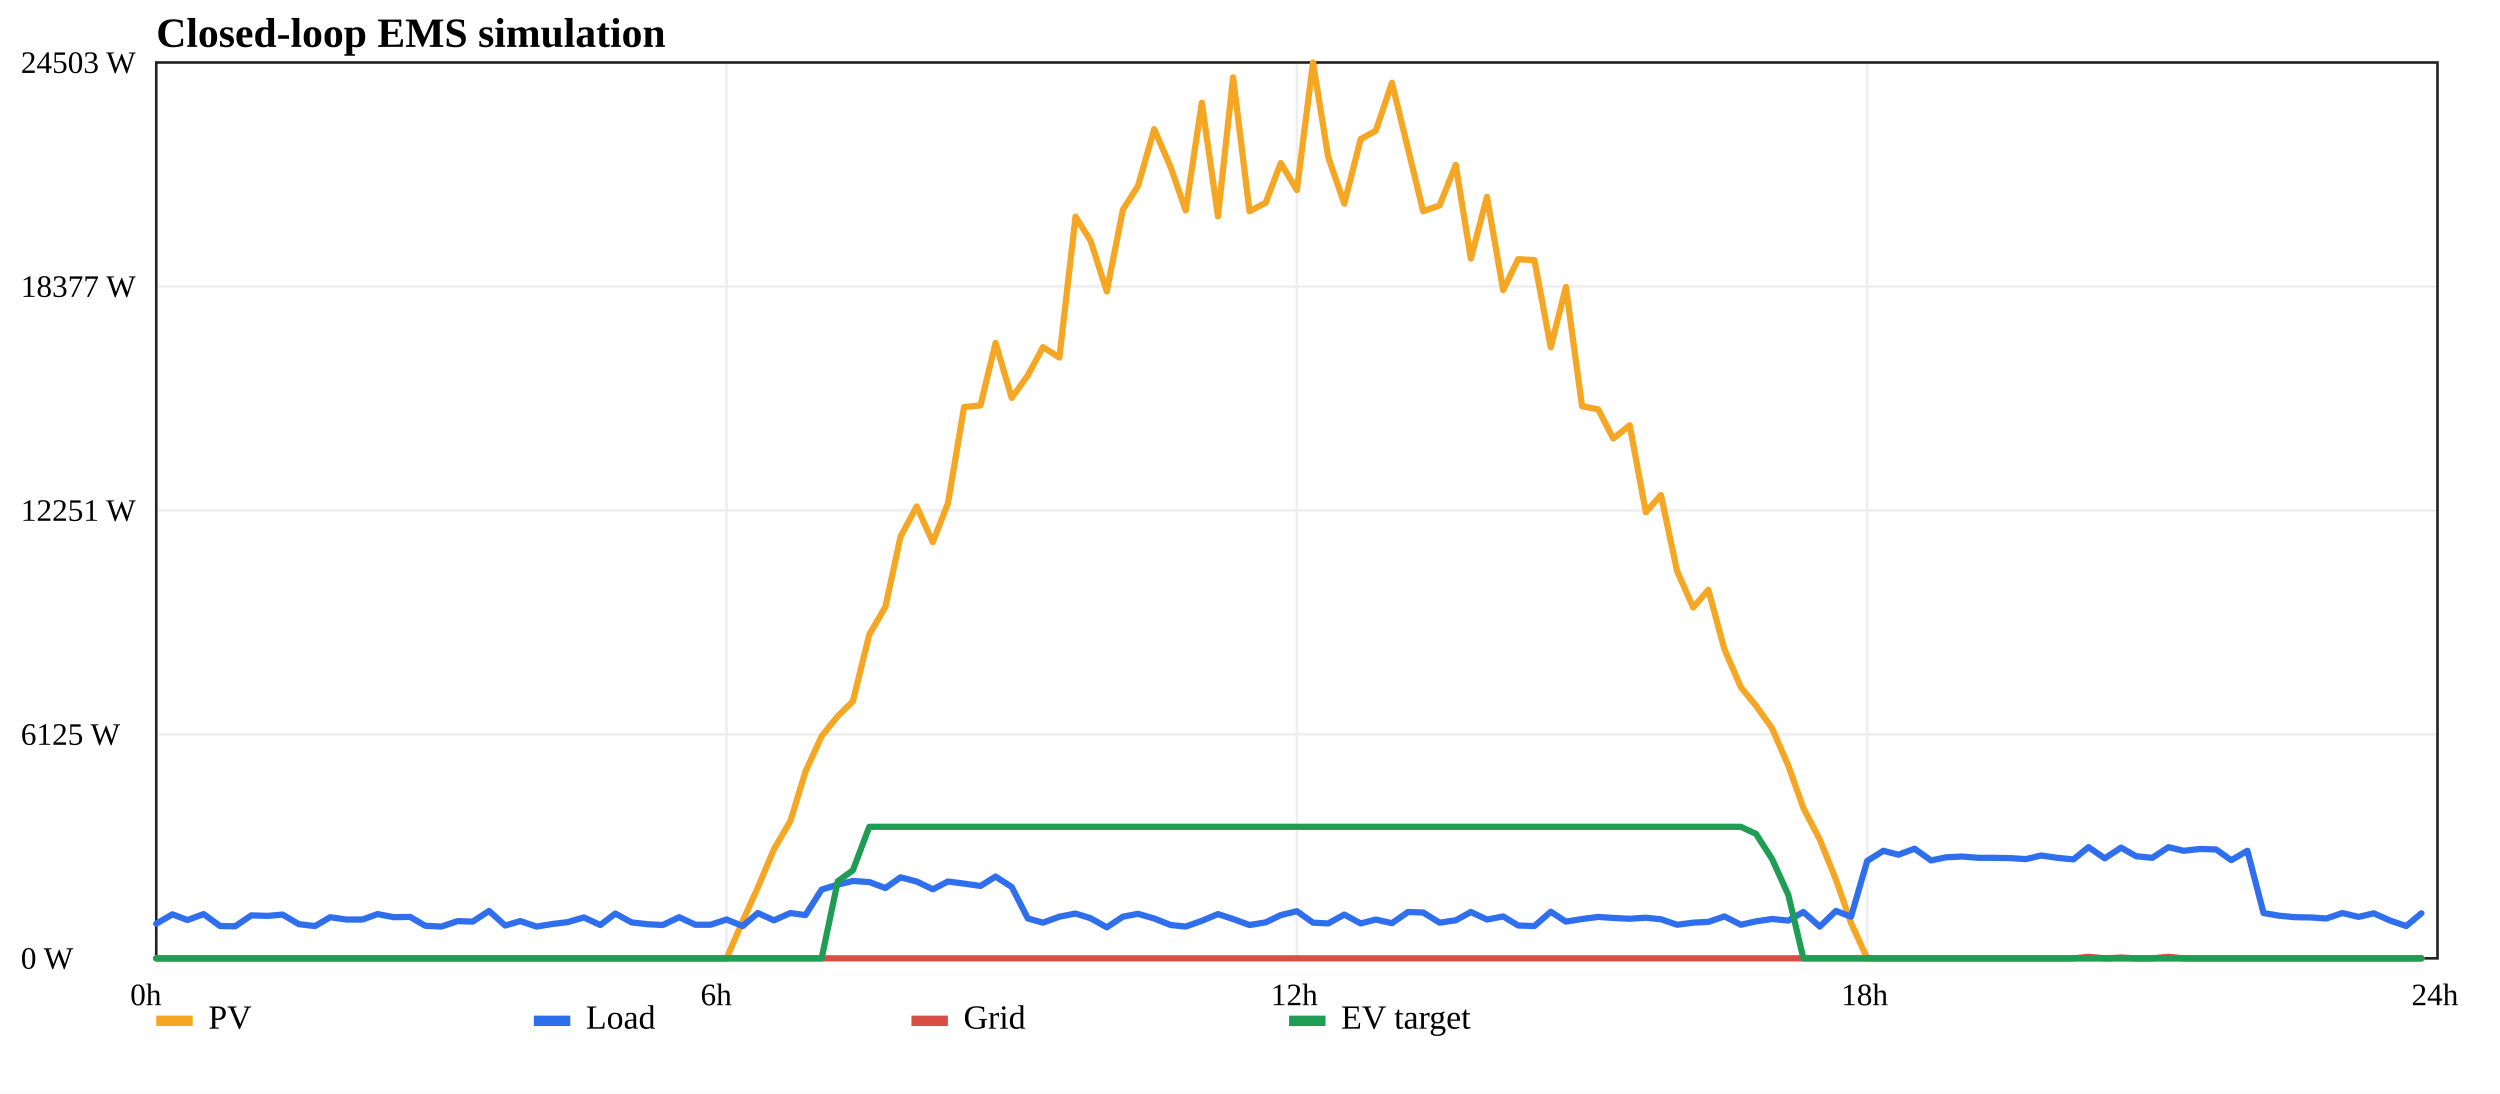
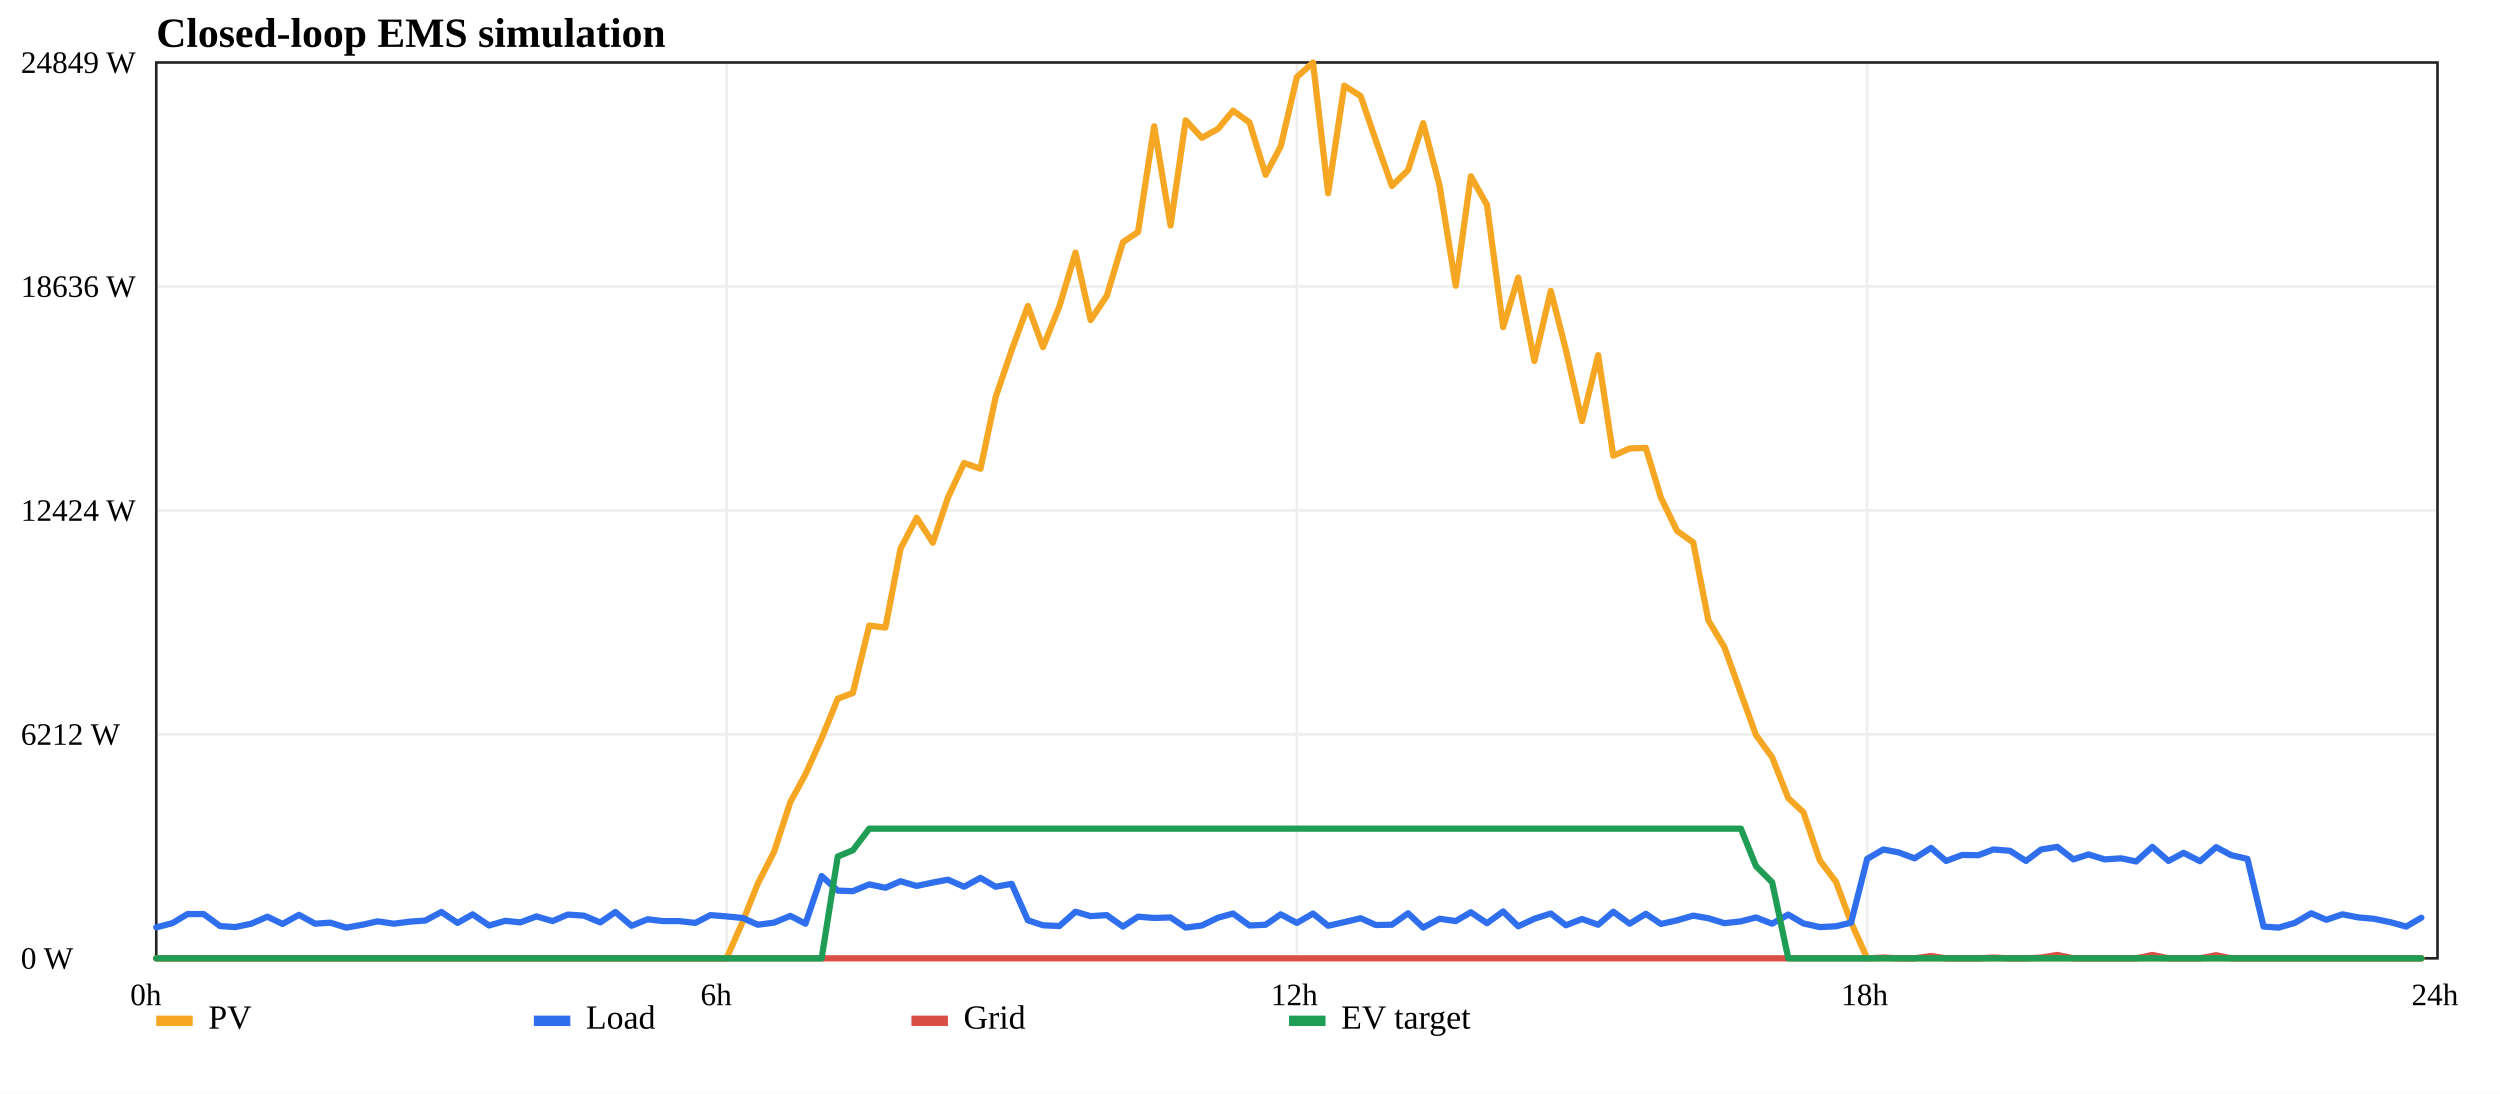
<svg xmlns="http://www.w3.org/2000/svg" width="960" height="420" viewBox="0 0 960 420">
  <rect width="100%" height="100%" fill="#ffffff" />
  <text x="60" y="18" font-size="16" font-weight="700">Closed-loop EMS simulation</text>
  <line x1="60.0" y1="24" x2="60.0" y2="368" stroke="#eeeeee" />
  <text x="50.0" y="386" font-size="12">0h</text>
  <line x1="279.0" y1="24" x2="279.0" y2="368" stroke="#eeeeee" />
  <text x="269.0" y="386" font-size="12">6h</text>
  <line x1="498.0" y1="24" x2="498.0" y2="368" stroke="#eeeeee" />
  <text x="488.0" y="386" font-size="12">12h</text>
  <line x1="717.0" y1="24" x2="717.0" y2="368" stroke="#eeeeee" />
  <text x="707.0" y="386" font-size="12">18h</text>
  <line x1="936.0" y1="24" x2="936.0" y2="368" stroke="#eeeeee" />
  <text x="926.0" y="386" font-size="12">24h</text>
  <line x1="60" y1="368.0" x2="936" y2="368.0" stroke="#eeeeee" />
  <text x="8" y="372.0" font-size="12">0 W</text>
  <line x1="60" y1="282.0" x2="936" y2="282.0" stroke="#eeeeee" />
-   <text x="8" y="286.0" font-size="12">6125 W</text>
+   <text x="8" y="286.0" font-size="12">6212 W</text>
  <line x1="60" y1="196.0" x2="936" y2="196.0" stroke="#eeeeee" />
-   <text x="8" y="200.0" font-size="12">12251 W</text>
+   <text x="8" y="200.0" font-size="12">12424 W</text>
  <line x1="60" y1="110.0" x2="936" y2="110.0" stroke="#eeeeee" />
-   <text x="8" y="114.0" font-size="12">18377 W</text>
+   <text x="8" y="114.0" font-size="12">18636 W</text>
  <line x1="60" y1="24.0" x2="936" y2="24.0" stroke="#eeeeee" />
-   <text x="8" y="28.0" font-size="12">24503 W</text>
+   <text x="8" y="28.0" font-size="12">24849 W</text>
  <rect x="60" y="24" width="876" height="344" fill="none" stroke="#222222" />
-   <polyline points="60.0,368.0 66.2,368.0 72.0,368.0 78.2,368.0 84.5,368.0 90.3,368.0 96.5,368.0 102.7,368.0 108.5,368.0 114.8,368.0 121.0,368.0 126.8,368.0 133.0,368.0 139.2,368.0 145.0,368.0 151.2,368.0 157.5,368.0 163.3,368.0 169.5,368.0 175.7,368.0 181.5,368.0 187.8,368.0 194.0,368.0 199.8,368.0 206.0,368.0 212.2,368.0 218.0,368.0 224.2,368.0 230.5,368.0 236.3,368.0 242.5,368.0 248.7,368.0 254.5,368.0 260.8,368.0 267.0,368.0 272.8,368.0 279.0,368.0 285.2,353.7 291.0,340.8 297.2,326.1 303.5,315.3 309.3,296.3 315.5,282.7 321.7,275.0 327.5,269.3 333.8,243.7 340.0,233.0 345.8,206.1 352.0,194.5 358.2,208.2 364.0,193.3 370.2,156.3 376.5,155.7 382.3,131.7 388.5,152.8 394.7,144.1 400.5,133.3 406.8,137.3 413.0,83.2 418.8,92.5 425.0,111.9 431.2,80.5 437.0,71.4 443.2,49.6 449.5,64.1 455.3,80.8 461.5,39.4 467.7,83.1 473.5,29.7 479.8,81.1 486.0,77.9 491.8,62.6 498.0,73.0 504.2,24.0 510.0,60.2 516.2,78.2 522.5,53.4 528.3,50.2 534.5,31.8 540.7,57.3 546.5,81.1 552.8,78.9 559.0,63.3 564.8,99.3 571.0,75.6 577.2,111.4 583.0,99.5 589.2,99.9 595.5,133.4 601.3,110.2 607.5,156.0 613.7,157.2 619.5,168.4 625.8,163.3 632.0,196.7 637.8,190.1 644.0,219.3 650.2,233.3 656.0,226.5 662.2,249.4 668.5,263.9 674.3,271.0 680.5,279.7 686.7,294.0 692.5,310.3 698.8,322.4 705.0,337.8 710.8,354.4 717.0,368.0 723.2,368.0 729.0,368.0 735.2,368.0 741.5,368.0 747.3,368.0 753.5,368.0 759.7,368.0 765.5,368.0 771.8,368.0 778.0,368.0 783.8,368.0 790.0,368.0 796.2,368.0 802.0,368.0 808.2,368.0 814.5,368.0 820.3,368.0 826.5,368.0 832.7,368.0 838.5,368.0 844.8,368.0 851.0,368.0 856.8,368.0 863.0,368.0 869.2,368.0 875.0,368.0 881.2,368.0 887.5,368.0 893.3,368.0 899.5,368.0 905.7,368.0 911.5,368.0 917.8,368.0 924.0,368.0 929.8,368.0" fill="none" stroke="#f5a623" stroke-width="2.4" stroke-linejoin="round" stroke-linecap="round" />
-   <polyline points="60.0,354.7 66.2,351.1 72.0,353.3 78.2,351.0 84.5,355.6 90.3,355.7 96.5,351.5 102.7,351.7 108.5,351.2 114.8,354.9 121.0,355.6 126.8,352.2 133.0,353.1 139.2,353.1 145.0,351.0 151.2,352.2 157.5,352.1 163.3,355.5 169.5,355.8 175.7,353.7 181.5,353.9 187.8,349.8 194.0,355.4 199.8,353.7 206.0,355.8 212.2,354.8 218.0,354.1 224.2,352.3 230.5,355.2 236.3,350.8 242.5,354.2 248.7,354.9 254.5,355.2 260.8,352.2 267.0,355.1 272.8,355.1 279.0,353.1 285.2,355.6 291.0,350.6 297.2,353.4 303.5,350.6 309.3,351.4 315.5,341.6 321.7,339.7 327.5,338.3 333.8,338.7 340.0,341.0 345.8,336.9 352.0,338.5 358.2,341.5 364.0,338.5 370.2,339.3 376.5,340.2 382.3,336.6 388.5,340.6 394.7,352.7 400.5,354.3 406.8,352.0 413.0,350.8 418.8,352.6 425.0,356.1 431.2,352.0 437.0,350.9 443.2,352.7 449.5,355.2 455.3,355.8 461.5,353.6 467.7,351.0 473.5,352.9 479.8,355.2 486.0,354.2 491.8,351.4 498.0,349.9 504.2,354.3 510.0,354.6 516.2,351.2 522.5,354.6 528.3,353.1 534.5,354.5 540.7,350.2 546.5,350.4 552.8,354.3 559.0,353.4 564.8,350.2 571.0,353.1 577.2,351.9 583.0,355.4 589.2,355.6 595.5,350.1 601.3,353.9 607.5,352.9 613.7,352.1 619.5,352.5 625.8,352.8 632.0,352.4 637.8,353.0 644.0,355.1 650.2,354.3 656.0,354.0 662.2,351.9 668.5,355.1 674.3,353.8 680.5,352.9 686.7,353.5 692.5,350.2 698.8,355.8 705.0,349.8 710.8,352.0 717.0,330.6 723.2,326.7 729.0,328.2 735.2,325.9 741.5,330.4 747.3,329.2 753.5,328.9 759.7,329.4 765.5,329.4 771.8,329.5 778.0,329.9 783.8,328.5 790.0,329.4 796.2,330.0 802.0,325.3 808.2,329.6 814.5,325.5 820.3,328.8 826.5,329.4 832.7,325.3 838.5,326.7 844.8,326.0 851.0,326.2 856.8,330.3 863.0,326.7 869.2,350.6 875.0,351.6 881.2,352.2 887.5,352.3 893.3,352.7 899.5,350.6 905.7,352.1 911.5,350.7 917.8,353.5 924.0,355.6 929.8,350.7" fill="none" stroke="#2f6fed" stroke-width="2.4" stroke-linejoin="round" stroke-linecap="round" />
-   <polyline points="60.0,368.0 66.2,368.0 72.0,368.0 78.2,368.0 84.5,368.0 90.3,368.0 96.5,368.0 102.7,368.0 108.5,368.0 114.8,368.0 121.0,368.0 126.8,368.0 133.0,368.0 139.2,368.0 145.0,368.0 151.2,368.0 157.5,368.0 163.3,368.0 169.5,368.0 175.7,368.0 181.5,368.0 187.8,368.0 194.0,368.0 199.8,368.0 206.0,368.0 212.2,368.0 218.0,368.0 224.2,368.0 230.5,368.0 236.3,368.0 242.5,368.0 248.7,368.0 254.5,368.0 260.8,368.0 267.0,368.0 272.8,368.0 279.0,368.0 285.2,368.0 291.0,368.0 297.2,368.0 303.5,368.0 309.3,368.0 315.5,368.0 321.7,368.0 327.5,368.0 333.8,368.0 340.0,368.0 345.8,368.0 352.0,368.0 358.2,368.0 364.0,368.0 370.2,368.0 376.5,368.0 382.3,368.0 388.5,368.0 394.7,368.0 400.5,368.0 406.8,368.0 413.0,368.0 418.8,368.0 425.0,368.0 431.2,368.0 437.0,368.0 443.2,368.0 449.5,368.0 455.3,368.0 461.5,368.0 467.7,368.0 473.5,368.0 479.8,368.0 486.0,368.0 491.8,368.0 498.0,368.0 504.2,368.0 510.0,368.0 516.2,368.0 522.5,368.0 528.3,368.0 534.5,368.0 540.7,368.0 546.5,368.0 552.8,368.0 559.0,368.0 564.8,368.0 571.0,368.0 577.2,368.0 583.0,368.0 589.2,368.0 595.5,368.0 601.3,368.0 607.5,368.0 613.7,368.0 619.5,368.0 625.8,368.0 632.0,368.0 637.8,368.0 644.0,368.0 650.2,368.0 656.0,368.0 662.2,368.0 668.5,368.0 674.3,368.0 680.5,368.0 686.7,368.0 692.5,368.0 698.8,368.0 705.0,368.0 710.8,368.0 717.0,368.0 723.2,368.0 729.0,368.0 735.2,368.0 741.5,368.0 747.3,368.0 753.5,368.0 759.7,368.0 765.5,368.0 771.8,368.0 778.0,368.0 783.8,368.0 790.0,368.0 796.2,368.0 802.0,367.4 808.2,368.0 814.5,367.7 820.3,368.0 826.5,368.0 832.7,367.4 838.5,368.0 844.8,368.0 851.0,368.0 856.8,368.0 863.0,368.0 869.2,368.0 875.0,368.0 881.2,368.0 887.5,368.0 893.3,368.0 899.5,368.0 905.7,368.0 911.5,368.0 917.8,368.0 924.0,368.0 929.8,368.0" fill="none" stroke="#d94f45" stroke-width="2.4" stroke-linejoin="round" stroke-linecap="round" />
-   <polyline points="60.0,368.0 66.2,368.0 72.0,368.0 78.2,368.0 84.5,368.0 90.3,368.0 96.5,368.0 102.7,368.0 108.5,368.0 114.8,368.0 121.0,368.0 126.8,368.0 133.0,368.0 139.2,368.0 145.0,368.0 151.2,368.0 157.5,368.0 163.3,368.0 169.5,368.0 175.7,368.0 181.5,368.0 187.8,368.0 194.0,368.0 199.8,368.0 206.0,368.0 212.2,368.0 218.0,368.0 224.2,368.0 230.5,368.0 236.3,368.0 242.5,368.0 248.7,368.0 254.5,368.0 260.8,368.0 267.0,368.0 272.8,368.0 279.0,368.0 285.2,368.0 291.0,368.0 297.2,368.0 303.5,368.0 309.3,368.0 315.5,368.0 321.7,338.4 327.5,334.2 333.8,317.5 340.0,317.5 345.8,317.5 352.0,317.5 358.2,317.5 364.0,317.5 370.2,317.5 376.5,317.5 382.3,317.5 388.5,317.5 394.7,317.5 400.5,317.5 406.8,317.5 413.0,317.5 418.8,317.5 425.0,317.5 431.2,317.5 437.0,317.5 443.2,317.5 449.5,317.5 455.3,317.5 461.5,317.5 467.7,317.5 473.5,317.5 479.8,317.5 486.0,317.5 491.8,317.5 498.0,317.5 504.2,317.5 510.0,317.5 516.2,317.5 522.5,317.5 528.3,317.5 534.5,317.5 540.7,317.5 546.5,317.5 552.8,317.5 559.0,317.5 564.8,317.5 571.0,317.5 577.2,317.5 583.0,317.5 589.2,317.5 595.5,317.5 601.3,317.5 607.5,317.5 613.7,317.5 619.5,317.5 625.8,317.5 632.0,317.5 637.8,317.5 644.0,317.5 650.2,317.5 656.0,317.5 662.2,317.5 668.5,317.5 674.3,320.2 680.5,329.9 686.7,343.6 692.5,368.0 698.8,368.0 705.0,368.0 710.8,368.0 717.0,368.0 723.2,368.0 729.0,368.0 735.2,368.0 741.5,368.0 747.3,368.0 753.5,368.0 759.7,368.0 765.5,368.0 771.8,368.0 778.0,368.0 783.8,368.0 790.0,368.0 796.2,368.0 802.0,368.0 808.2,368.0 814.5,368.0 820.3,368.0 826.5,368.0 832.7,368.0 838.5,368.0 844.8,368.0 851.0,368.0 856.8,368.0 863.0,368.0 869.2,368.0 875.0,368.0 881.2,368.0 887.5,368.0 893.3,368.0 899.5,368.0 905.7,368.0 911.5,368.0 917.8,368.0 924.0,368.0 929.8,368.0" fill="none" stroke="#1f9d55" stroke-width="2.4" stroke-linejoin="round" stroke-linecap="round" />
+   <polyline points="60.0,368.0 66.2,368.0 72.0,368.0 78.2,368.0 84.5,368.0 90.3,368.0 96.5,368.0 102.7,368.0 108.5,368.0 114.8,368.0 121.0,368.0 126.8,368.0 133.0,368.0 139.2,368.0 145.0,368.0 151.2,368.0 157.5,368.0 163.3,368.0 169.5,368.0 175.7,368.0 181.5,368.0 187.8,368.0 194.0,368.0 199.8,368.0 206.0,368.0 212.2,368.0 218.0,368.0 224.2,368.0 230.5,368.0 236.3,368.0 242.5,368.0 248.7,368.0 254.5,368.0 260.8,368.0 267.0,368.0 272.8,368.0 279.0,368.0 285.2,353.9 291.0,339.3 297.2,327.2 303.5,308.0 309.3,297.3 315.5,283.5 321.7,268.3 327.5,266.1 333.8,240.2 340.0,241.0 345.8,210.7 352.0,198.8 358.2,208.4 364.0,191.1 370.2,177.8 376.5,180.0 382.3,152.6 388.5,134.4 394.7,117.5 400.5,133.3 406.8,117.7 413.0,97.0 418.8,122.9 425.0,113.6 431.2,93.0 437.0,89.1 443.2,48.5 449.5,86.6 455.3,46.2 461.5,52.9 467.7,49.5 473.5,42.5 479.8,47.0 486.0,67.1 491.8,56.2 498.0,29.6 504.2,24.0 510.0,74.2 516.2,32.9 522.5,36.9 528.3,53.9 534.5,71.4 540.7,65.3 546.5,47.3 552.8,71.3 559.0,109.7 564.8,67.7 571.0,78.7 577.2,125.6 583.0,106.6 589.2,138.6 595.5,111.7 601.3,134.3 607.5,161.7 613.7,136.4 619.5,175.0 625.8,172.2 632.0,172.0 637.8,191.1 644.0,203.9 650.2,208.3 656.0,238.2 662.2,248.6 668.5,266.2 674.3,282.3 680.5,290.8 686.7,306.5 692.5,311.9 698.8,330.4 705.0,338.6 710.8,354.2 717.0,368.0 723.2,368.0 729.0,368.0 735.2,368.0 741.5,368.0 747.3,368.0 753.5,368.0 759.7,368.0 765.5,368.0 771.8,368.0 778.0,368.0 783.8,368.0 790.0,368.0 796.2,368.0 802.0,368.0 808.2,368.0 814.5,368.0 820.3,368.0 826.5,368.0 832.7,368.0 838.5,368.0 844.8,368.0 851.0,368.0 856.8,368.0 863.0,368.0 869.2,368.0 875.0,368.0 881.2,368.0 887.5,368.0 893.3,368.0 899.5,368.0 905.7,368.0 911.5,368.0 917.8,368.0 924.0,368.0 929.8,368.0" fill="none" stroke="#f5a623" stroke-width="2.4" stroke-linejoin="round" stroke-linecap="round" />
+   <polyline points="60.0,356.1 66.2,354.5 72.0,351.0 78.2,351.0 84.5,355.6 90.3,356.0 96.5,354.7 102.7,352.0 108.5,354.8 114.8,351.3 121.0,354.7 126.8,354.3 133.0,356.2 139.2,355.1 145.0,353.8 151.2,354.7 157.5,353.9 163.3,353.5 169.5,350.2 175.7,354.4 181.5,351.1 187.8,355.4 194.0,353.6 199.8,354.2 206.0,351.9 212.2,353.7 218.0,351.2 224.2,351.6 230.5,354.2 236.3,350.2 242.5,355.5 248.7,353.0 254.5,353.7 260.8,353.7 267.0,354.4 272.8,351.4 279.0,351.9 285.2,352.5 291.0,355.1 297.2,354.3 303.5,351.7 309.3,354.7 315.5,336.4 321.7,342.0 327.5,342.2 333.8,339.6 340.0,340.9 345.8,338.4 352.0,340.2 358.2,338.9 364.0,337.8 370.2,340.5 376.5,337.1 382.3,340.5 388.5,339.4 394.7,353.4 400.5,355.3 406.8,355.6 413.0,350.1 418.8,351.8 425.0,351.4 431.2,355.8 437.0,352.0 443.2,352.5 449.5,352.3 455.3,356.2 461.5,355.4 467.7,352.4 473.5,350.8 479.8,355.4 486.0,355.1 491.8,351.1 498.0,354.4 504.2,350.8 510.0,355.5 516.2,354.1 522.5,352.6 528.3,355.2 534.5,355.1 540.7,350.7 546.5,356.2 552.8,352.8 559.0,353.7 564.8,350.3 571.0,354.5 577.2,350.0 583.0,355.7 589.2,352.8 595.5,350.8 601.3,355.3 607.5,352.9 613.7,355.1 619.5,350.1 625.8,354.7 632.0,350.9 637.8,354.8 644.0,353.4 650.2,351.6 656.0,352.6 662.2,354.5 668.5,353.8 674.3,352.3 680.5,354.7 686.7,351.2 692.5,354.6 698.8,356.0 705.0,355.7 710.8,354.3 717.0,329.8 723.2,326.2 729.0,327.3 735.2,329.6 741.5,325.6 747.3,330.6 753.5,328.3 759.7,328.4 765.5,326.2 771.8,326.7 778.0,330.6 783.8,326.2 790.0,325.2 796.2,330.0 802.0,328.1 808.2,330.0 814.5,329.6 820.3,330.8 826.5,325.2 832.7,330.6 838.5,327.5 844.8,330.7 851.0,325.3 856.8,328.4 863.0,329.8 869.2,355.8 875.0,356.2 881.2,354.4 887.5,350.7 893.3,353.2 899.5,351.1 905.7,352.3 911.5,352.8 917.8,354.1 924.0,355.8 929.8,352.4" fill="none" stroke="#2f6fed" stroke-width="2.4" stroke-linejoin="round" stroke-linecap="round" />
+   <polyline points="60.0,368.0 66.2,368.0 72.0,368.0 78.2,368.0 84.5,368.0 90.3,368.0 96.5,368.0 102.7,368.0 108.5,368.0 114.8,368.0 121.0,368.0 126.8,368.0 133.0,368.0 139.2,368.0 145.0,368.0 151.2,368.0 157.5,368.0 163.3,368.0 169.5,368.0 175.7,368.0 181.5,368.0 187.8,368.0 194.0,368.0 199.8,368.0 206.0,368.0 212.2,368.0 218.0,368.0 224.2,368.0 230.5,368.0 236.3,368.0 242.5,368.0 248.7,368.0 254.5,368.0 260.8,368.0 267.0,368.0 272.8,368.0 279.0,368.0 285.2,368.0 291.0,368.0 297.2,368.0 303.5,368.0 309.3,368.0 315.5,368.0 321.7,368.0 327.5,368.0 333.8,368.0 340.0,368.0 345.8,368.0 352.0,368.0 358.2,368.0 364.0,368.0 370.2,368.0 376.5,368.0 382.3,368.0 388.5,368.0 394.7,368.0 400.5,368.0 406.8,368.0 413.0,368.0 418.8,368.0 425.0,368.0 431.2,368.0 437.0,368.0 443.2,368.0 449.5,368.0 455.3,368.0 461.5,368.0 467.7,368.0 473.5,368.0 479.8,368.0 486.0,368.0 491.8,368.0 498.0,368.0 504.2,368.0 510.0,368.0 516.2,368.0 522.5,368.0 528.3,368.0 534.5,368.0 540.7,368.0 546.5,368.0 552.8,368.0 559.0,368.0 564.8,368.0 571.0,368.0 577.2,368.0 583.0,368.0 589.2,368.0 595.5,368.0 601.3,368.0 607.5,368.0 613.7,368.0 619.5,368.0 625.8,368.0 632.0,368.0 637.8,368.0 644.0,368.0 650.2,368.0 656.0,368.0 662.2,368.0 668.5,368.0 674.3,368.0 680.5,368.0 686.7,368.0 692.5,368.0 698.8,368.0 705.0,368.0 710.8,368.0 717.0,368.0 723.2,367.7 729.0,368.0 735.2,368.0 741.5,367.1 747.3,368.0 753.5,368.0 759.7,368.0 765.5,367.7 771.8,368.0 778.0,368.0 783.8,367.7 790.0,366.7 796.2,368.0 802.0,368.0 808.2,368.0 814.5,368.0 820.3,368.0 826.5,366.7 832.7,368.0 838.5,368.0 844.8,368.0 851.0,366.8 856.8,368.0 863.0,368.0 869.2,368.0 875.0,368.0 881.2,368.0 887.5,368.0 893.3,368.0 899.5,368.0 905.7,368.0 911.5,368.0 917.8,368.0 924.0,368.0 929.8,368.0" fill="none" stroke="#d94f45" stroke-width="2.4" stroke-linejoin="round" stroke-linecap="round" />
+   <polyline points="60.0,368.0 66.2,368.0 72.0,368.0 78.2,368.0 84.5,368.0 90.3,368.0 96.5,368.0 102.7,368.0 108.5,368.0 114.8,368.0 121.0,368.0 126.8,368.0 133.0,368.0 139.2,368.0 145.0,368.0 151.2,368.0 157.5,368.0 163.3,368.0 169.5,368.0 175.7,368.0 181.5,368.0 187.8,368.0 194.0,368.0 199.8,368.0 206.0,368.0 212.2,368.0 218.0,368.0 224.2,368.0 230.5,368.0 236.3,368.0 242.5,368.0 248.7,368.0 254.5,368.0 260.8,368.0 267.0,368.0 272.8,368.0 279.0,368.0 285.2,368.0 291.0,368.0 297.2,368.0 303.5,368.0 309.3,368.0 315.5,368.0 321.7,328.9 327.5,326.5 333.8,318.2 340.0,318.2 345.8,318.2 352.0,318.2 358.2,318.2 364.0,318.2 370.2,318.2 376.5,318.2 382.3,318.2 388.5,318.2 394.7,318.2 400.5,318.2 406.8,318.2 413.0,318.2 418.8,318.2 425.0,318.2 431.2,318.2 437.0,318.2 443.2,318.2 449.5,318.2 455.3,318.2 461.5,318.2 467.7,318.2 473.5,318.2 479.8,318.2 486.0,318.2 491.8,318.2 498.0,318.2 504.2,318.2 510.0,318.2 516.2,318.2 522.5,318.2 528.3,318.2 534.5,318.2 540.7,318.2 546.5,318.2 552.8,318.2 559.0,318.2 564.8,318.2 571.0,318.2 577.2,318.2 583.0,318.2 589.2,318.2 595.5,318.2 601.3,318.2 607.5,318.2 613.7,318.2 619.5,318.2 625.8,318.2 632.0,318.2 637.8,318.2 644.0,318.2 650.2,318.2 656.0,318.2 662.2,318.2 668.5,318.2 674.3,332.6 680.5,338.8 686.7,368.0 692.5,368.0 698.8,368.0 705.0,368.0 710.8,368.0 717.0,368.0 723.2,368.0 729.0,368.0 735.2,368.0 741.5,368.0 747.3,368.0 753.5,368.0 759.7,368.0 765.5,368.0 771.8,368.0 778.0,368.0 783.8,368.0 790.0,368.0 796.2,368.0 802.0,368.0 808.2,368.0 814.5,368.0 820.3,368.0 826.5,368.0 832.7,368.0 838.5,368.0 844.8,368.0 851.0,368.0 856.8,368.0 863.0,368.0 869.2,368.0 875.0,368.0 881.2,368.0 887.5,368.0 893.3,368.0 899.5,368.0 905.7,368.0 911.5,368.0 917.8,368.0 924.0,368.0 929.8,368.0" fill="none" stroke="#1f9d55" stroke-width="2.4" stroke-linejoin="round" stroke-linecap="round" />
  <rect x="60" y="390" width="14" height="4" fill="#f5a623" />
  <text x="80" y="395" font-size="13">PV</text>
  <rect x="205" y="390" width="14" height="4" fill="#2f6fed" />
  <text x="225" y="395" font-size="13">Load</text>
  <rect x="350" y="390" width="14" height="4" fill="#d94f45" />
  <text x="370" y="395" font-size="13">Grid</text>
  <rect x="495" y="390" width="14" height="4" fill="#1f9d55" />
  <text x="515" y="395" font-size="13">EV target</text>
</svg>
